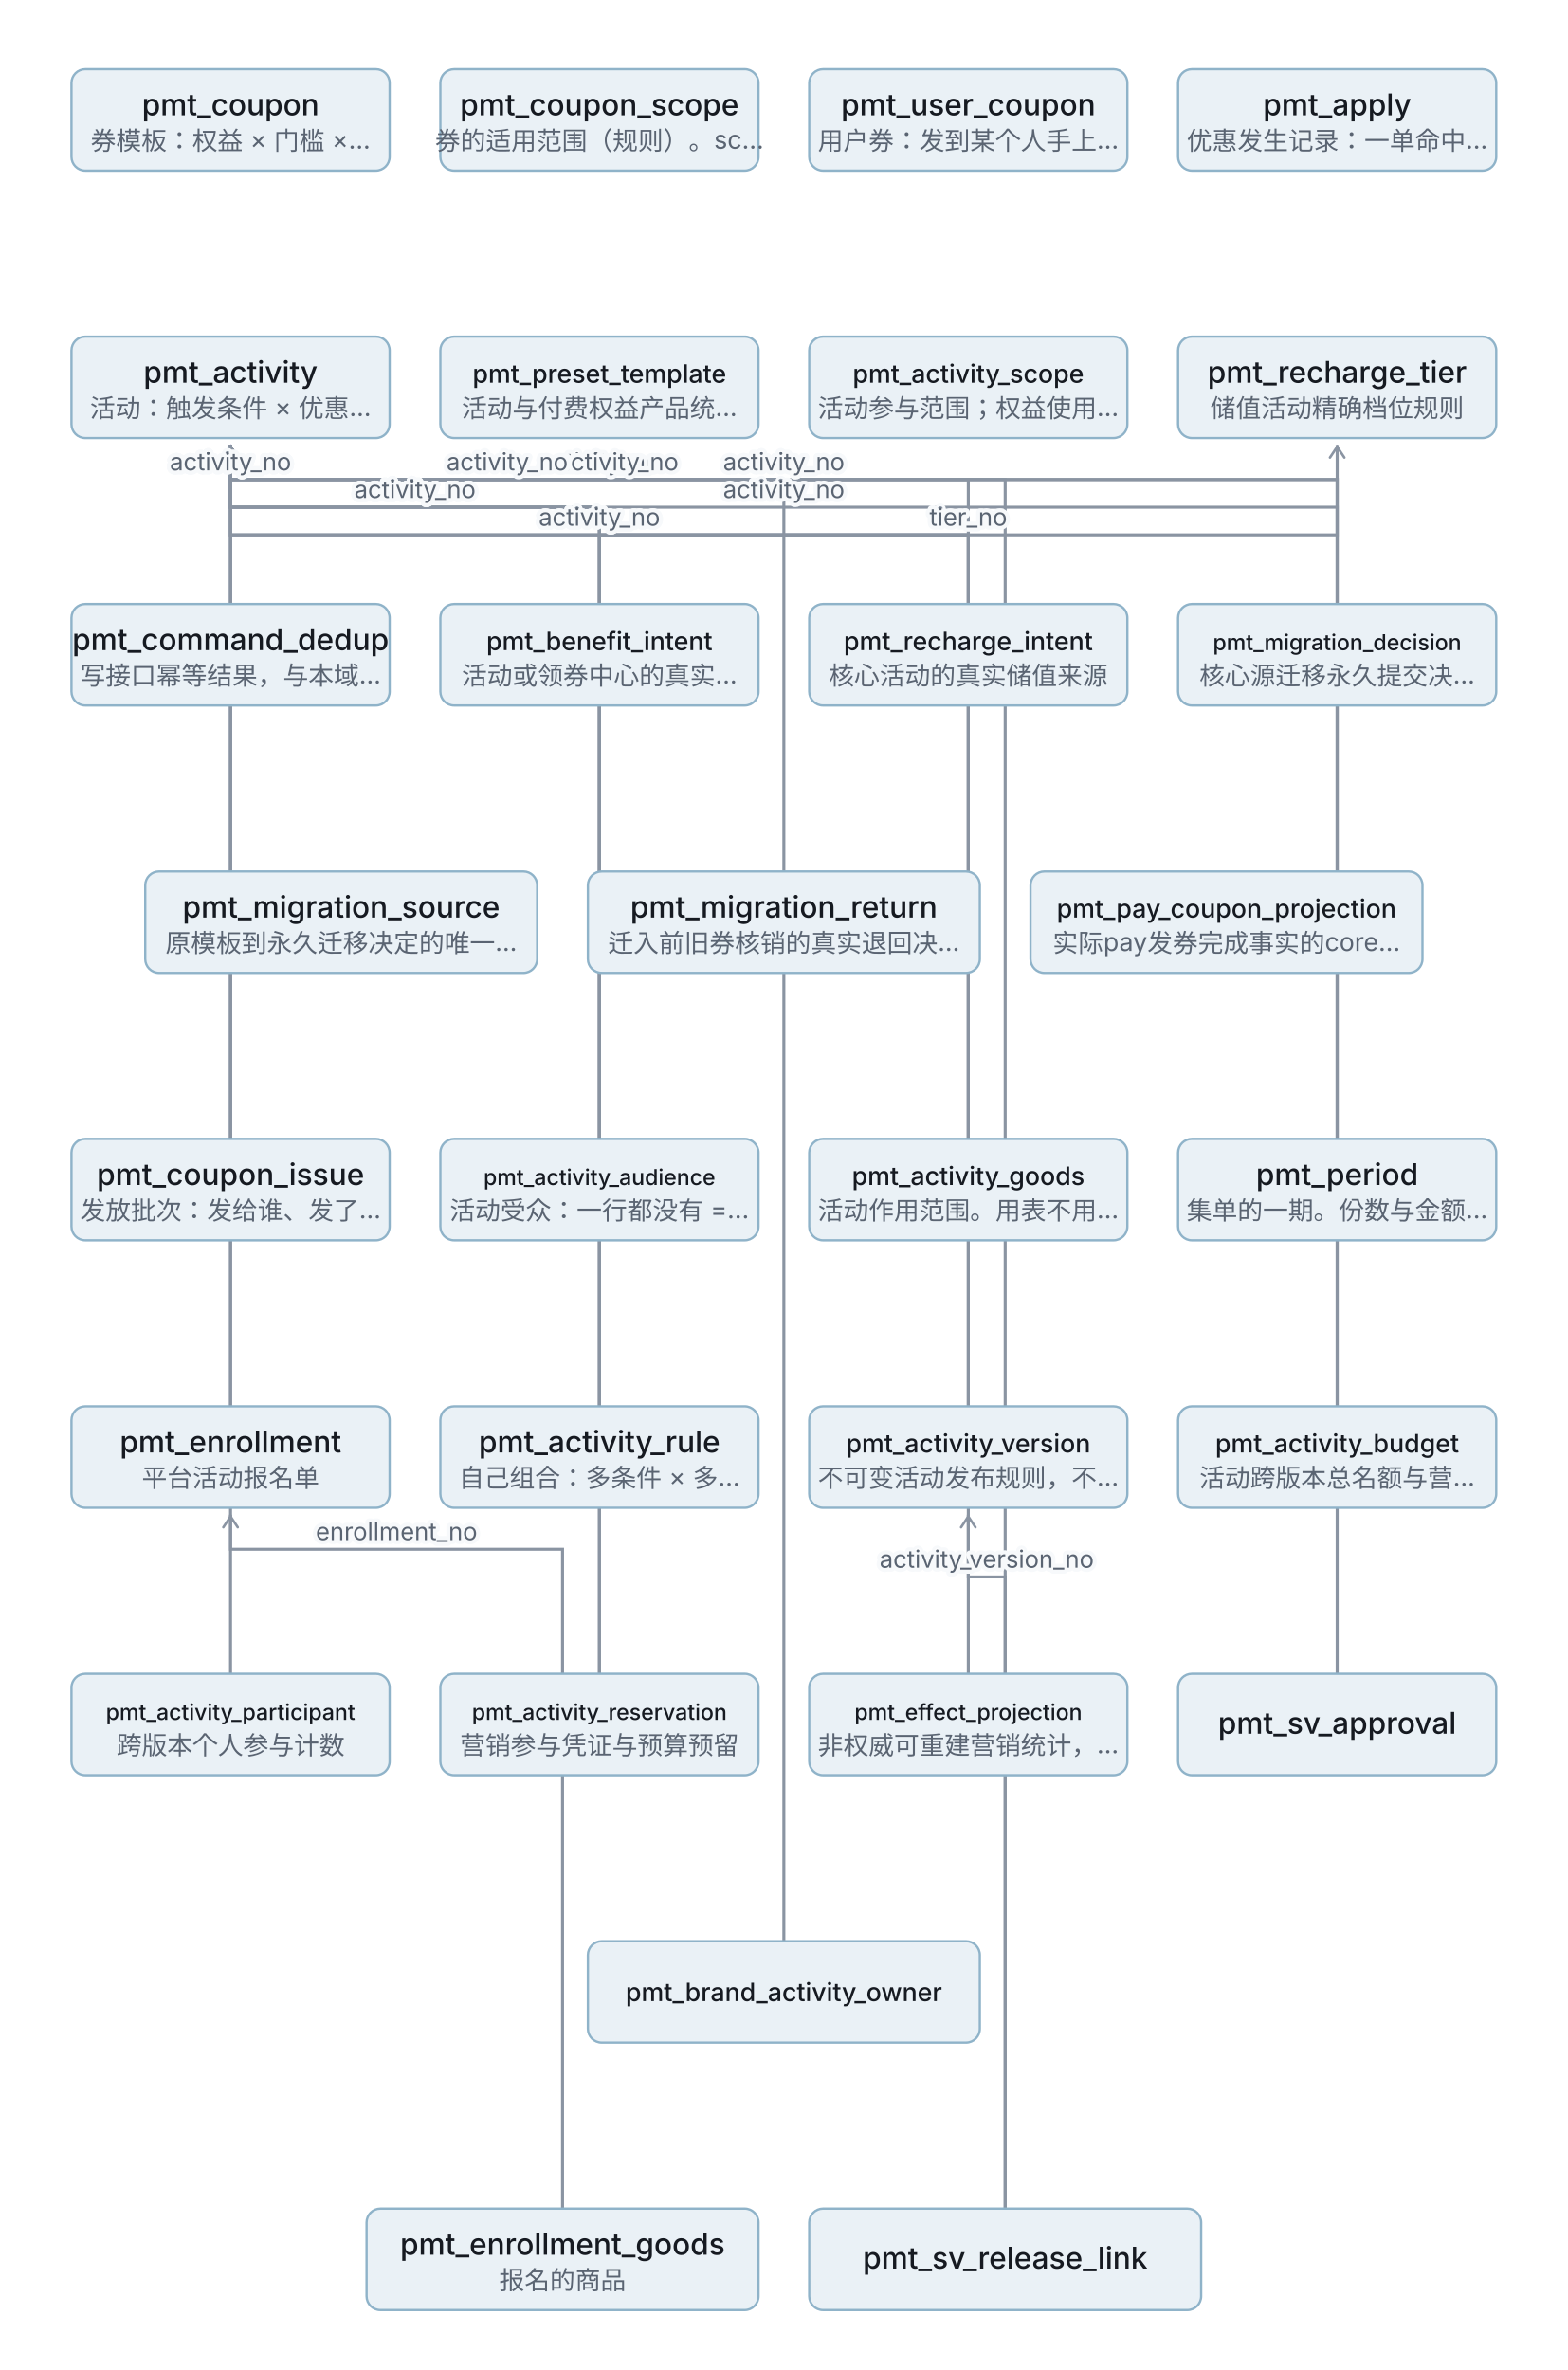
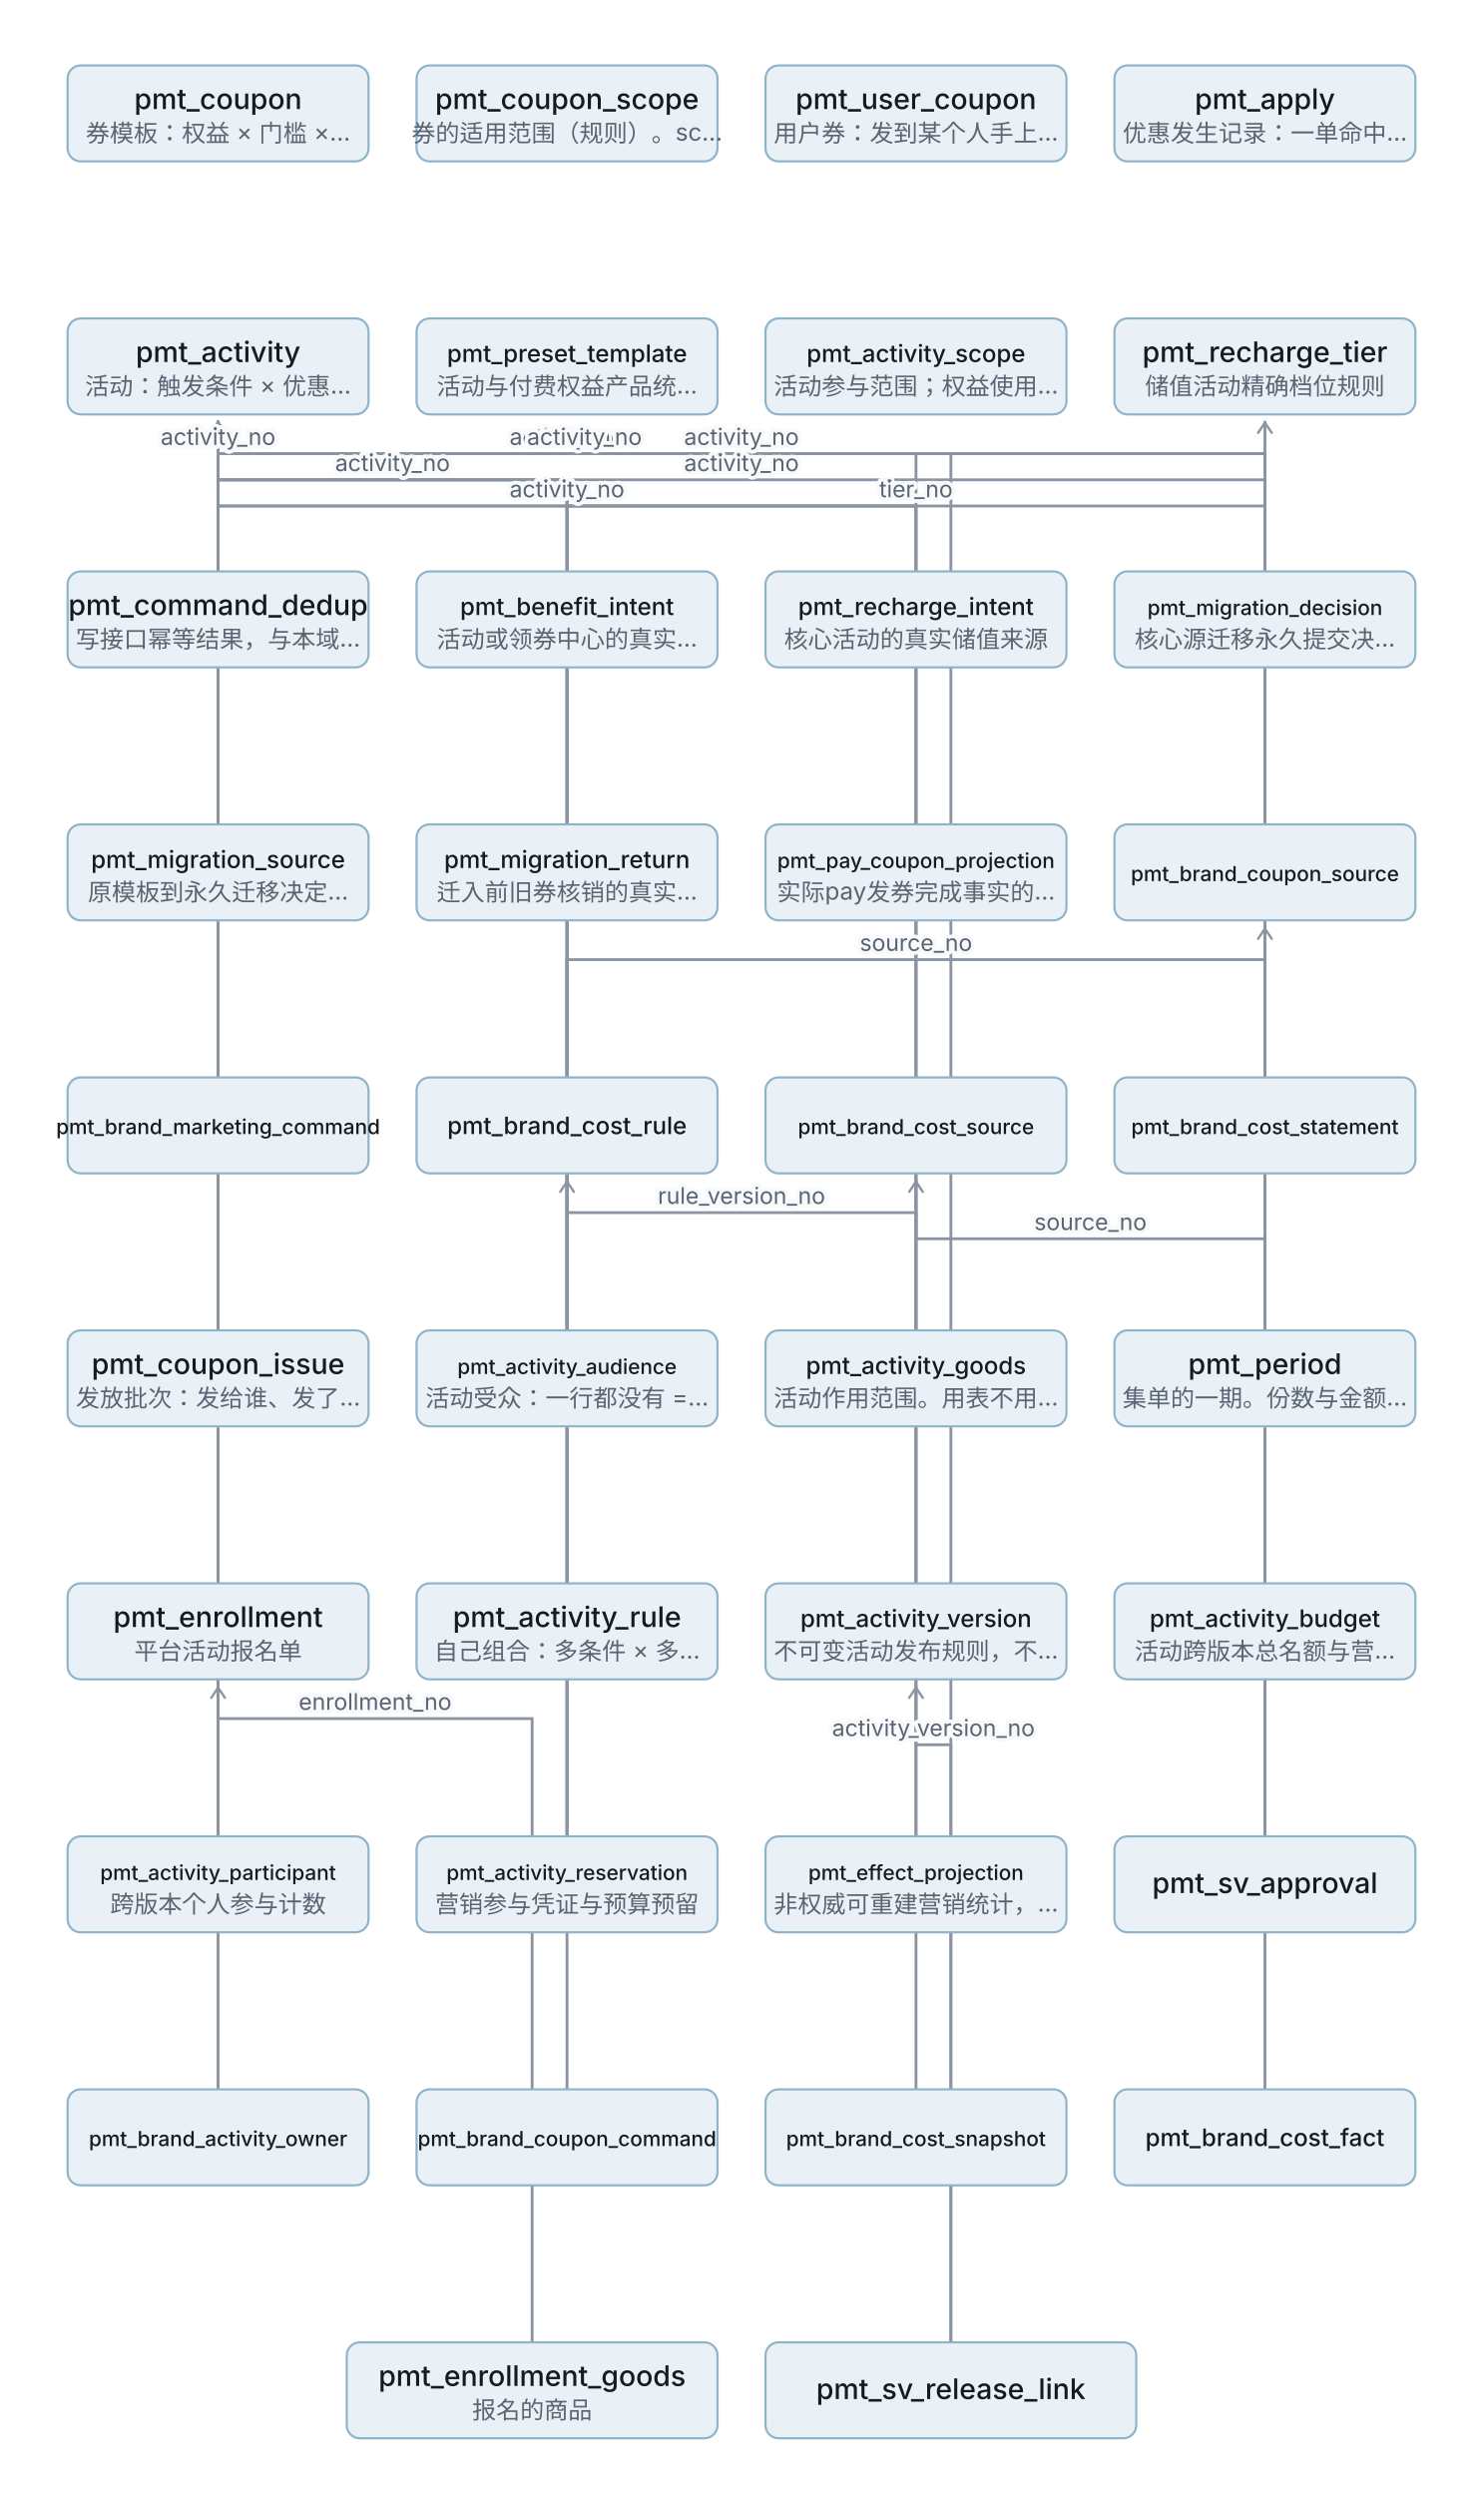
- <svg xmlns="http://www.w3.org/2000/svg" width="680" height="1028" viewBox="0 0 680 1028" role="img" font-family="system-ui,-apple-system,'PingFang SC',sans-serif">
+ <svg xmlns="http://www.w3.org/2000/svg" width="680" height="1144" viewBox="0 0 680 1144" role="img" font-family="system-ui,-apple-system,'PingFang SC',sans-serif">
  <defs>
    <marker id="a" viewBox="0 0 10 10" refX="9" refY="5" markerWidth="6" markerHeight="6" orient="auto-start-reverse">
      <path d="M2 1L8 5L2 9" fill="none" stroke="#8A94A2" stroke-width="1.4" stroke-linecap="round" />
    </marker>
    <style>.n{font-weight:500;fill:#161A21}.s{font-size:11px;fill:#5A6472}
.l{font-size:10.5px;fill:#5A6472;paint-order:stroke;stroke:#F7F9FB;stroke-width:3.5;stroke-linejoin:round}.b{font-size:11px;fill:#5A6472;letter-spacing:.1em}
.ar{stroke:#8A94A2;stroke-width:1.3;fill:none}</style>
  </defs>
-   <path class="ar" d="M100 494 L100 208 L100 208 L100 193" marker-end="url(#a)" />
-   <path class="ar" d="M260 494 L260 220 L100 220 L100 193" marker-end="url(#a)" />
-   <path class="ar" d="M420 494 L420 232 L100 232 L100 193" marker-end="url(#a)" />
-   <path class="ar" d="M580 494 L580 208 L100 208 L100 193" marker-end="url(#a)" />
  <path class="ar" d="M100 610 L100 208 L100 208 L100 193" marker-end="url(#a)" />
-   <path class="ar" d="M244 958 L244 672 L100 672 L100 657" marker-end="url(#a)" />
  <path class="ar" d="M260 610 L260 220 L100 220 L100 193" marker-end="url(#a)" />
  <path class="ar" d="M420 610 L420 232 L100 232 L100 193" marker-end="url(#a)" />
  <path class="ar" d="M580 610 L580 208 L100 208 L100 193" marker-end="url(#a)" />
  <path class="ar" d="M100 726 L100 208 L100 208 L100 193" marker-end="url(#a)" />
+   <path class="ar" d="M244 1074 L244 788 L100 788 L100 773" marker-end="url(#a)" />
  <path class="ar" d="M260 726 L260 220 L100 220 L100 193" marker-end="url(#a)" />
-   <path class="ar" d="M260 726 L260 232 L580 232 L580 193" marker-end="url(#a)" />
-   <path class="ar" d="M420 726 L420 208 L100 208 L100 193" marker-end="url(#a)" />
-   <path class="ar" d="M436 958 L436 208 L100 208 L100 193" marker-end="url(#a)" />
-   <path class="ar" d="M436 958 L436 684 L420 684 L420 657" marker-end="url(#a)" />
-   <path class="ar" d="M580 726 L580 220 L100 220 L100 193" marker-end="url(#a)" />
-   <path class="ar" d="M340 842 L340 208 L100 208 L100 193" marker-end="url(#a)" />
+   <path class="ar" d="M420 726 L420 232 L100 232 L100 193" marker-end="url(#a)" />
+   <path class="ar" d="M580 726 L580 208 L100 208 L100 193" marker-end="url(#a)" />
+   <path class="ar" d="M100 842 L100 208 L100 208 L100 193" marker-end="url(#a)" />
+   <path class="ar" d="M260 842 L260 220 L100 220 L100 193" marker-end="url(#a)" />
+   <path class="ar" d="M260 842 L260 232 L580 232 L580 193" marker-end="url(#a)" />
+   <path class="ar" d="M420 842 L420 208 L100 208 L100 193" marker-end="url(#a)" />
+   <path class="ar" d="M436 1074 L436 208 L100 208 L100 193" marker-end="url(#a)" />
+   <path class="ar" d="M436 1074 L436 800 L420 800 L420 773" marker-end="url(#a)" />
+   <path class="ar" d="M580 842 L580 220 L100 220 L100 193" marker-end="url(#a)" />
+   <path class="ar" d="M100 958 L100 208 L100 208 L100 193" marker-end="url(#a)" />
+   <path class="ar" d="M260 958 L260 440 L580 440 L580 425" marker-end="url(#a)" />
+   <path class="ar" d="M420 958 L420 556 L260 556 L260 541" marker-end="url(#a)" />
+   <path class="ar" d="M580 958 L580 568 L420 568 L420 541" marker-end="url(#a)" />
  <rect x="31" y="30" width="138" height="44" rx="6" fill="#EAF1F6" stroke="#8FB3C9" />
  <text class="n" x="100" y="50" text-anchor="middle" font-size="13">pmt_coupon</text>
  <text class="s" x="100" y="65" text-anchor="middle">券模板：权益 × 门槛 ×…</text>
  <rect x="191" y="30" width="138" height="44" rx="6" fill="#EAF1F6" stroke="#8FB3C9" />
  <text class="n" x="260" y="50" text-anchor="middle" font-size="13">pmt_coupon_scope</text>
  <text class="s" x="260" y="65" text-anchor="middle">券的适用范围（规则）。sc…</text>
  <rect x="351" y="30" width="138" height="44" rx="6" fill="#EAF1F6" stroke="#8FB3C9" />
  <text class="n" x="420" y="50" text-anchor="middle" font-size="13">pmt_user_coupon</text>
  <text class="s" x="420" y="65" text-anchor="middle">用户券：发到某个人手上…</text>
  <rect x="511" y="30" width="138" height="44" rx="6" fill="#EAF1F6" stroke="#8FB3C9" />
  <text class="n" x="580" y="50" text-anchor="middle" font-size="13">pmt_apply</text>
  <text class="s" x="580" y="65" text-anchor="middle">优惠发生记录：一单命中…</text>
  <rect x="31" y="146" width="138" height="44" rx="6" fill="#EAF1F6" stroke="#8FB3C9" />
  <text class="n" x="100" y="166" text-anchor="middle" font-size="13">pmt_activity</text>
  <text class="s" x="100" y="181" text-anchor="middle">活动：触发条件 × 优惠…</text>
  <rect x="191" y="146" width="138" height="44" rx="6" fill="#EAF1F6" stroke="#8FB3C9" />
  <text class="n" x="260" y="166" text-anchor="middle" font-size="11">pmt_preset_template</text>
  <text class="s" x="260" y="181" text-anchor="middle">活动与付费权益产品统…</text>
  <rect x="351" y="146" width="138" height="44" rx="6" fill="#EAF1F6" stroke="#8FB3C9" />
  <text class="n" x="420" y="166" text-anchor="middle" font-size="11">pmt_activity_scope</text>
  <text class="s" x="420" y="181" text-anchor="middle">活动参与范围；权益使用…</text>
  <rect x="511" y="146" width="138" height="44" rx="6" fill="#EAF1F6" stroke="#8FB3C9" />
  <text class="n" x="580" y="166" text-anchor="middle" font-size="13">pmt_recharge_tier</text>
  <text class="s" x="580" y="181" text-anchor="middle">储值活动精确档位规则</text>
  <rect x="31" y="262" width="138" height="44" rx="6" fill="#EAF1F6" stroke="#8FB3C9" />
  <text class="n" x="100" y="282" text-anchor="middle" font-size="13">pmt_command_dedup</text>
  <text class="s" x="100" y="297" text-anchor="middle">写接口幂等结果，与本域…</text>
  <rect x="191" y="262" width="138" height="44" rx="6" fill="#EAF1F6" stroke="#8FB3C9" />
  <text class="n" x="260" y="282" text-anchor="middle" font-size="11">pmt_benefit_intent</text>
  <text class="s" x="260" y="297" text-anchor="middle">活动或领券中心的真实…</text>
  <rect x="351" y="262" width="138" height="44" rx="6" fill="#EAF1F6" stroke="#8FB3C9" />
  <text class="n" x="420" y="282" text-anchor="middle" font-size="11">pmt_recharge_intent</text>
  <text class="s" x="420" y="297" text-anchor="middle">核心活动的真实储值来源</text>
  <rect x="511" y="262" width="138" height="44" rx="6" fill="#EAF1F6" stroke="#8FB3C9" />
  <text class="n" x="580" y="282" text-anchor="middle" font-size="9.5">pmt_migration_decision</text>
  <text class="s" x="580" y="297" text-anchor="middle">核心源迁移永久提交决…</text>
-   <rect x="63" y="378" width="170" height="44" rx="6" fill="#EAF1F6" stroke="#8FB3C9" />
-   <text class="n" x="148" y="398" text-anchor="middle" font-size="13">pmt_migration_source</text>
-   <text class="s" x="148" y="413" text-anchor="middle">原模板到永久迁移决定的唯一…</text>
-   <rect x="255" y="378" width="170" height="44" rx="6" fill="#EAF1F6" stroke="#8FB3C9" />
-   <text class="n" x="340" y="398" text-anchor="middle" font-size="13">pmt_migration_return</text>
-   <text class="s" x="340" y="413" text-anchor="middle">迁入前旧券核销的真实退回决…</text>
-   <rect x="447" y="378" width="170" height="44" rx="6" fill="#EAF1F6" stroke="#8FB3C9" />
-   <text class="n" x="532" y="398" text-anchor="middle" font-size="11">pmt_pay_coupon_projection</text>
-   <text class="s" x="532" y="413" text-anchor="middle">实际pay发券完成事实的core…</text>
+   <rect x="31" y="378" width="138" height="44" rx="6" fill="#EAF1F6" stroke="#8FB3C9" />
+   <text class="n" x="100" y="398" text-anchor="middle" font-size="11">pmt_migration_source</text>
+   <text class="s" x="100" y="413" text-anchor="middle">原模板到永久迁移决定…</text>
+   <rect x="191" y="378" width="138" height="44" rx="6" fill="#EAF1F6" stroke="#8FB3C9" />
+   <text class="n" x="260" y="398" text-anchor="middle" font-size="11">pmt_migration_return</text>
+   <text class="s" x="260" y="413" text-anchor="middle">迁入前旧券核销的真实…</text>
+   <rect x="351" y="378" width="138" height="44" rx="6" fill="#EAF1F6" stroke="#8FB3C9" />
+   <text class="n" x="420" y="398" text-anchor="middle" font-size="9.5">pmt_pay_coupon_projection</text>
+   <text class="s" x="420" y="413" text-anchor="middle">实际pay发券完成事实的…</text>
+   <rect x="511" y="378" width="138" height="44" rx="6" fill="#EAF1F6" stroke="#8FB3C9" />
+   <text class="n" x="580" y="404" text-anchor="middle" font-size="9.5">pmt_brand_coupon_source</text>
  <rect x="31" y="494" width="138" height="44" rx="6" fill="#EAF1F6" stroke="#8FB3C9" />
-   <text class="n" x="100" y="514" text-anchor="middle" font-size="13">pmt_coupon_issue</text>
-   <text class="s" x="100" y="529" text-anchor="middle">发放批次：发给谁、发了…</text>
+   <text class="n" x="100" y="520" text-anchor="middle" font-size="9.5">pmt_brand_marketing_command</text>
  <rect x="191" y="494" width="138" height="44" rx="6" fill="#EAF1F6" stroke="#8FB3C9" />
-   <text class="n" x="260" y="514" text-anchor="middle" font-size="9.5">pmt_activity_audience</text>
-   <text class="s" x="260" y="529" text-anchor="middle">活动受众：一行都没有 =…</text>
+   <text class="n" x="260" y="520" text-anchor="middle" font-size="11">pmt_brand_cost_rule</text>
  <rect x="351" y="494" width="138" height="44" rx="6" fill="#EAF1F6" stroke="#8FB3C9" />
-   <text class="n" x="420" y="514" text-anchor="middle" font-size="11">pmt_activity_goods</text>
-   <text class="s" x="420" y="529" text-anchor="middle">活动作用范围。用表不用…</text>
+   <text class="n" x="420" y="520" text-anchor="middle" font-size="9.5">pmt_brand_cost_source</text>
  <rect x="511" y="494" width="138" height="44" rx="6" fill="#EAF1F6" stroke="#8FB3C9" />
-   <text class="n" x="580" y="514" text-anchor="middle" font-size="13">pmt_period</text>
-   <text class="s" x="580" y="529" text-anchor="middle">集单的一期。份数与金额…</text>
+   <text class="n" x="580" y="520" text-anchor="middle" font-size="9.5">pmt_brand_cost_statement</text>
  <rect x="31" y="610" width="138" height="44" rx="6" fill="#EAF1F6" stroke="#8FB3C9" />
-   <text class="n" x="100" y="630" text-anchor="middle" font-size="13">pmt_enrollment</text>
-   <text class="s" x="100" y="645" text-anchor="middle">平台活动报名单</text>
+   <text class="n" x="100" y="630" text-anchor="middle" font-size="13">pmt_coupon_issue</text>
+   <text class="s" x="100" y="645" text-anchor="middle">发放批次：发给谁、发了…</text>
  <rect x="191" y="610" width="138" height="44" rx="6" fill="#EAF1F6" stroke="#8FB3C9" />
-   <text class="n" x="260" y="630" text-anchor="middle" font-size="13">pmt_activity_rule</text>
-   <text class="s" x="260" y="645" text-anchor="middle">自己组合：多条件 × 多…</text>
+   <text class="n" x="260" y="630" text-anchor="middle" font-size="9.5">pmt_activity_audience</text>
+   <text class="s" x="260" y="645" text-anchor="middle">活动受众：一行都没有 =…</text>
  <rect x="351" y="610" width="138" height="44" rx="6" fill="#EAF1F6" stroke="#8FB3C9" />
-   <text class="n" x="420" y="630" text-anchor="middle" font-size="11">pmt_activity_version</text>
-   <text class="s" x="420" y="645" text-anchor="middle">不可变活动发布规则，不…</text>
+   <text class="n" x="420" y="630" text-anchor="middle" font-size="11">pmt_activity_goods</text>
+   <text class="s" x="420" y="645" text-anchor="middle">活动作用范围。用表不用…</text>
  <rect x="511" y="610" width="138" height="44" rx="6" fill="#EAF1F6" stroke="#8FB3C9" />
-   <text class="n" x="580" y="630" text-anchor="middle" font-size="11">pmt_activity_budget</text>
-   <text class="s" x="580" y="645" text-anchor="middle">活动跨版本总名额与营…</text>
+   <text class="n" x="580" y="630" text-anchor="middle" font-size="13">pmt_period</text>
+   <text class="s" x="580" y="645" text-anchor="middle">集单的一期。份数与金额…</text>
  <rect x="31" y="726" width="138" height="44" rx="6" fill="#EAF1F6" stroke="#8FB3C9" />
-   <text class="n" x="100" y="746" text-anchor="middle" font-size="9.5">pmt_activity_participant</text>
-   <text class="s" x="100" y="761" text-anchor="middle">跨版本个人参与计数</text>
+   <text class="n" x="100" y="746" text-anchor="middle" font-size="13">pmt_enrollment</text>
+   <text class="s" x="100" y="761" text-anchor="middle">平台活动报名单</text>
  <rect x="191" y="726" width="138" height="44" rx="6" fill="#EAF1F6" stroke="#8FB3C9" />
-   <text class="n" x="260" y="746" text-anchor="middle" font-size="9.5">pmt_activity_reservation</text>
-   <text class="s" x="260" y="761" text-anchor="middle">营销参与凭证与预算预留</text>
+   <text class="n" x="260" y="746" text-anchor="middle" font-size="13">pmt_activity_rule</text>
+   <text class="s" x="260" y="761" text-anchor="middle">自己组合：多条件 × 多…</text>
  <rect x="351" y="726" width="138" height="44" rx="6" fill="#EAF1F6" stroke="#8FB3C9" />
-   <text class="n" x="420" y="746" text-anchor="middle" font-size="9.5">pmt_effect_projection</text>
-   <text class="s" x="420" y="761" text-anchor="middle">非权威可重建营销统计，…</text>
+   <text class="n" x="420" y="746" text-anchor="middle" font-size="11">pmt_activity_version</text>
+   <text class="s" x="420" y="761" text-anchor="middle">不可变活动发布规则，不…</text>
  <rect x="511" y="726" width="138" height="44" rx="6" fill="#EAF1F6" stroke="#8FB3C9" />
-   <text class="n" x="580" y="752" text-anchor="middle" font-size="13">pmt_sv_approval</text>
-   <rect x="255" y="842" width="170" height="44" rx="6" fill="#EAF1F6" stroke="#8FB3C9" />
-   <text class="n" x="340" y="868" text-anchor="middle" font-size="11">pmt_brand_activity_owner</text>
-   <rect x="159" y="958" width="170" height="44" rx="6" fill="#EAF1F6" stroke="#8FB3C9" />
-   <text class="n" x="244" y="978" text-anchor="middle" font-size="13">pmt_enrollment_goods</text>
-   <text class="s" x="244" y="993" text-anchor="middle">报名的商品</text>
-   <rect x="351" y="958" width="170" height="44" rx="6" fill="#EAF1F6" stroke="#8FB3C9" />
-   <text class="n" x="436" y="984" text-anchor="middle" font-size="13">pmt_sv_release_link</text>
+   <text class="n" x="580" y="746" text-anchor="middle" font-size="11">pmt_activity_budget</text>
+   <text class="s" x="580" y="761" text-anchor="middle">活动跨版本总名额与营…</text>
+   <rect x="31" y="842" width="138" height="44" rx="6" fill="#EAF1F6" stroke="#8FB3C9" />
+   <text class="n" x="100" y="862" text-anchor="middle" font-size="9.5">pmt_activity_participant</text>
+   <text class="s" x="100" y="877" text-anchor="middle">跨版本个人参与计数</text>
+   <rect x="191" y="842" width="138" height="44" rx="6" fill="#EAF1F6" stroke="#8FB3C9" />
+   <text class="n" x="260" y="862" text-anchor="middle" font-size="9.5">pmt_activity_reservation</text>
+   <text class="s" x="260" y="877" text-anchor="middle">营销参与凭证与预算预留</text>
+   <rect x="351" y="842" width="138" height="44" rx="6" fill="#EAF1F6" stroke="#8FB3C9" />
+   <text class="n" x="420" y="862" text-anchor="middle" font-size="9.5">pmt_effect_projection</text>
+   <text class="s" x="420" y="877" text-anchor="middle">非权威可重建营销统计，…</text>
+   <rect x="511" y="842" width="138" height="44" rx="6" fill="#EAF1F6" stroke="#8FB3C9" />
+   <text class="n" x="580" y="868" text-anchor="middle" font-size="13">pmt_sv_approval</text>
+   <rect x="31" y="958" width="138" height="44" rx="6" fill="#EAF1F6" stroke="#8FB3C9" />
+   <text class="n" x="100" y="984" text-anchor="middle" font-size="9.5">pmt_brand_activity_owner</text>
+   <rect x="191" y="958" width="138" height="44" rx="6" fill="#EAF1F6" stroke="#8FB3C9" />
+   <text class="n" x="260" y="984" text-anchor="middle" font-size="9.5">pmt_brand_coupon_command</text>
+   <rect x="351" y="958" width="138" height="44" rx="6" fill="#EAF1F6" stroke="#8FB3C9" />
+   <text class="n" x="420" y="984" text-anchor="middle" font-size="9.5">pmt_brand_cost_snapshot</text>
+   <rect x="511" y="958" width="138" height="44" rx="6" fill="#EAF1F6" stroke="#8FB3C9" />
+   <text class="n" x="580" y="984" text-anchor="middle" font-size="11">pmt_brand_cost_fact</text>
+   <rect x="159" y="1074" width="170" height="44" rx="6" fill="#EAF1F6" stroke="#8FB3C9" />
+   <text class="n" x="244" y="1094" text-anchor="middle" font-size="13">pmt_enrollment_goods</text>
+   <text class="s" x="244" y="1109" text-anchor="middle">报名的商品</text>
+   <rect x="351" y="1074" width="170" height="44" rx="6" fill="#EAF1F6" stroke="#8FB3C9" />
+   <text class="n" x="436" y="1100" text-anchor="middle" font-size="13">pmt_sv_release_link</text>
  <text class="l" x="100" y="204" text-anchor="middle">activity_no</text>
  <text class="l" x="180" y="216" text-anchor="middle">activity_no</text>
  <text class="l" x="260" y="228" text-anchor="middle">activity_no</text>
  <text class="l" x="340" y="204" text-anchor="middle">activity_no</text>
  <text class="l" x="100" y="204" text-anchor="middle">activity_no</text>
-   <text class="l" x="172" y="668" text-anchor="middle">enrollment_no</text>
+   <text class="l" x="172" y="784" text-anchor="middle">enrollment_no</text>
  <text class="l" x="180" y="216" text-anchor="middle">activity_no</text>
  <text class="l" x="260" y="228" text-anchor="middle">activity_no</text>
  <text class="l" x="340" y="204" text-anchor="middle">activity_no</text>
  <text class="l" x="100" y="204" text-anchor="middle">activity_no</text>
  <text class="l" x="180" y="216" text-anchor="middle">activity_no</text>
  <text class="l" x="420" y="228" text-anchor="middle">tier_no</text>
  <text class="l" x="260" y="204" text-anchor="middle">activity_no</text>
  <text class="l" x="268" y="204" text-anchor="middle">activity_no</text>
-   <text class="l" x="428" y="680" text-anchor="middle">activity_version_no</text>
+   <text class="l" x="428" y="796" text-anchor="middle">activity_version_no</text>
  <text class="l" x="340" y="216" text-anchor="middle">activity_no</text>
-   <text class="l" x="220" y="204" text-anchor="middle">activity_no</text>
+   <text class="l" x="100" y="204" text-anchor="middle">activity_no</text>
+   <text class="l" x="420" y="436" text-anchor="middle">source_no</text>
+   <text class="l" x="340" y="552" text-anchor="middle">rule_version_no</text>
+   <text class="l" x="500" y="564" text-anchor="middle">source_no</text>
</svg>
